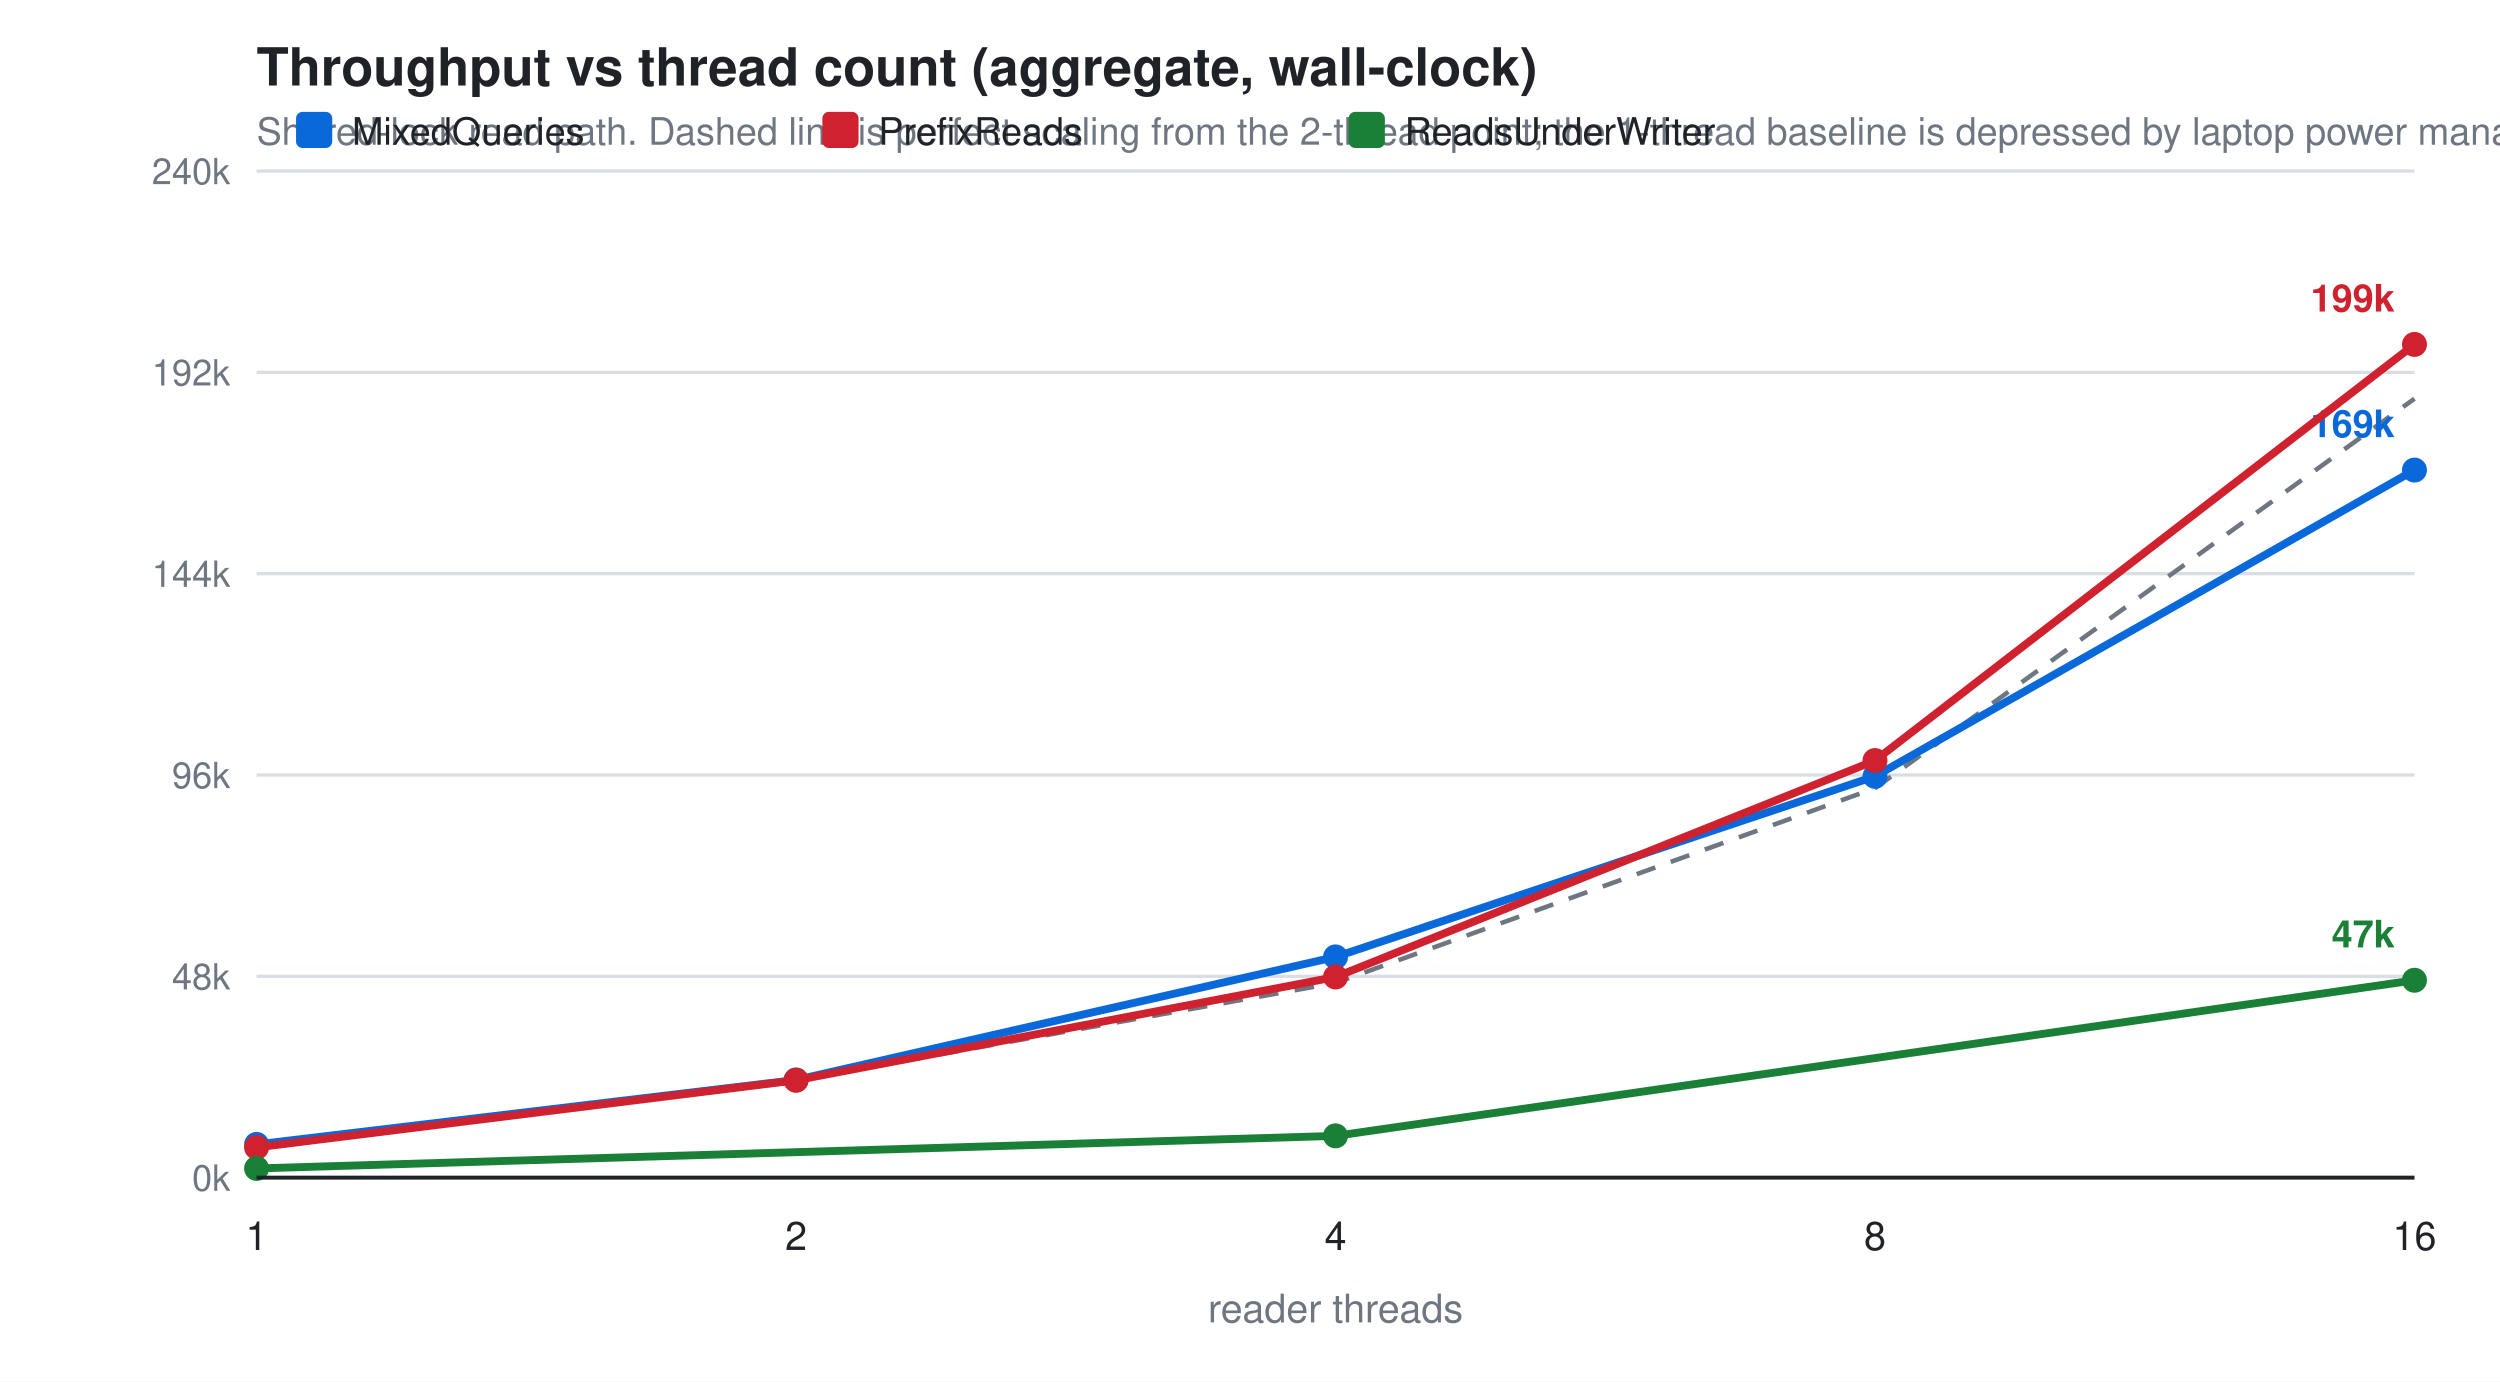
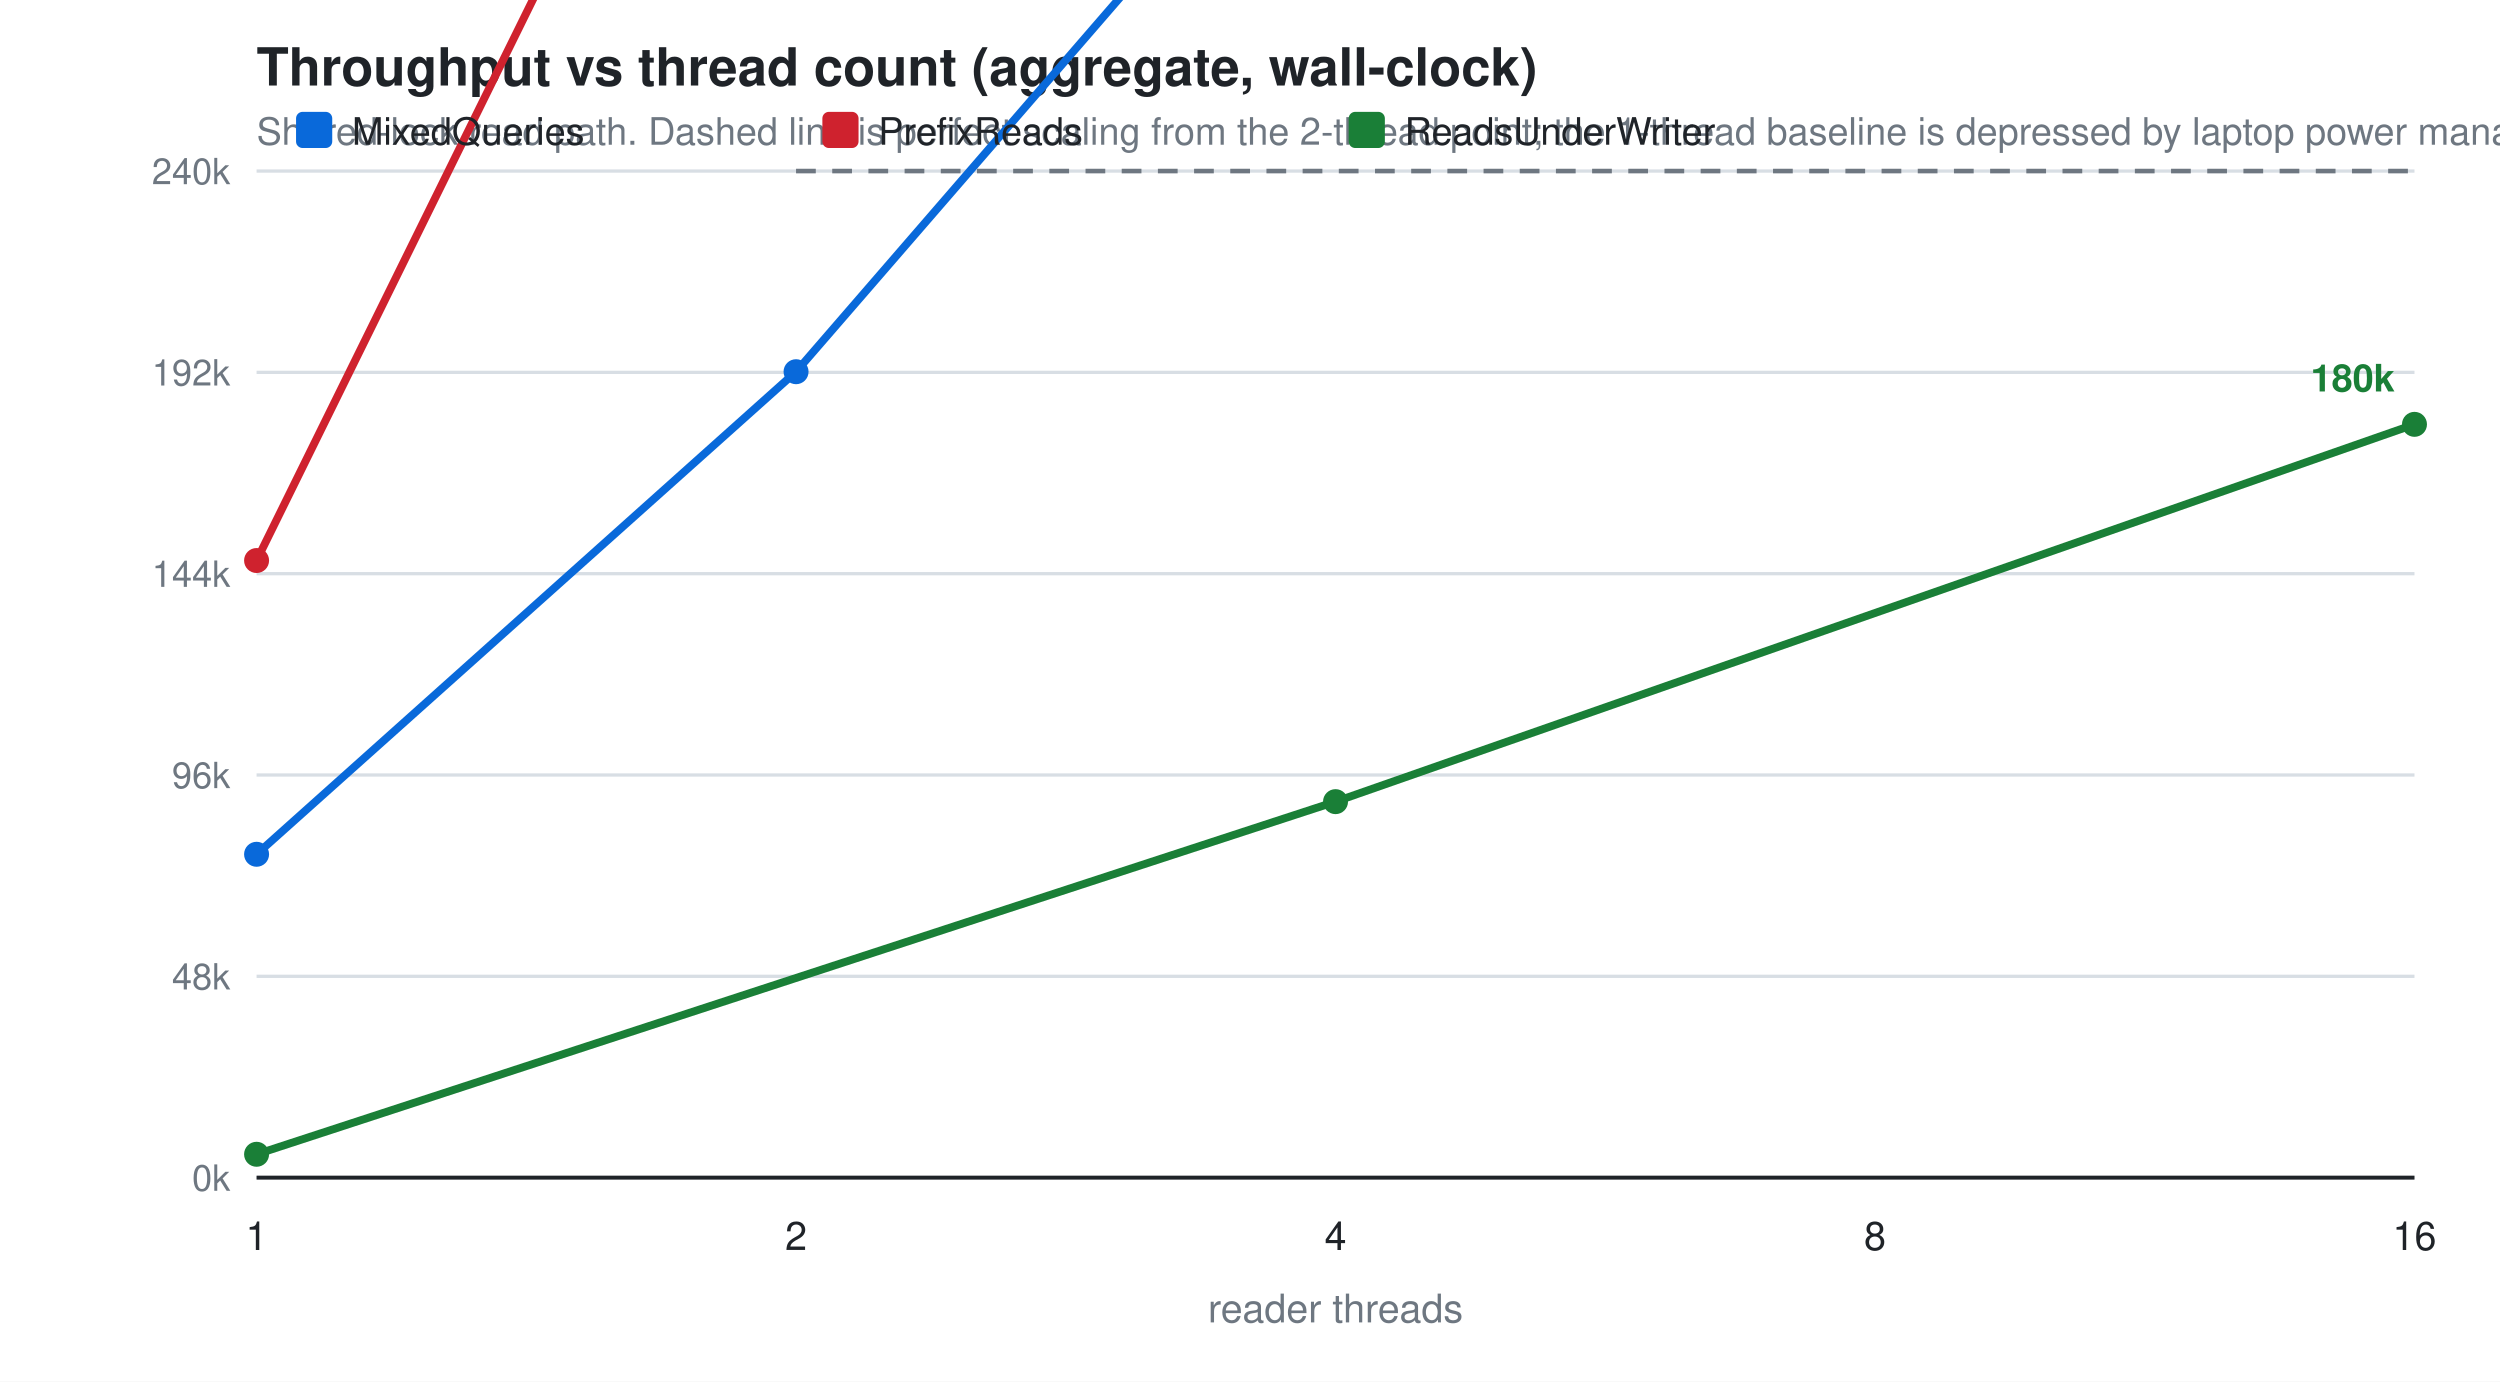
<svg xmlns="http://www.w3.org/2000/svg" width="760" height="420" viewBox="0 0 760 420" font-family="-apple-system,Segoe UI,Helvetica,Arial,sans-serif">
  <rect width="760" height="420" fill="#ffffff" />
  <text x="78" y="26" font-size="16" font-weight="600" fill="#1f2328">Throughput vs thread count (aggregate, wall-clock)</text>
  <text x="78" y="44" font-size="11.5" fill="#6e7781">Shared-lock read path. Dashed line is perfect scaling from the 2-thread point; the 1-thread baseline is depressed by laptop power management.</text>
  <line x1="78" y1="358.0" x2="734" y2="358.0" stroke="#d8dee4" />
  <text x="70" y="362.0" font-size="11" fill="#6e7781" text-anchor="end">0k</text>
  <line x1="78" y1="296.8" x2="734" y2="296.8" stroke="#d8dee4" />
  <text x="70" y="300.8" font-size="11" fill="#6e7781" text-anchor="end">48k</text>
  <line x1="78" y1="235.6" x2="734" y2="235.6" stroke="#d8dee4" />
  <text x="70" y="239.6" font-size="11" fill="#6e7781" text-anchor="end">96k</text>
  <line x1="78" y1="174.4" x2="734" y2="174.4" stroke="#d8dee4" />
  <text x="70" y="178.4" font-size="11" fill="#6e7781" text-anchor="end">144k</text>
  <line x1="78" y1="113.2" x2="734" y2="113.2" stroke="#d8dee4" />
  <text x="70" y="117.2" font-size="11" fill="#6e7781" text-anchor="end">192k</text>
  <line x1="78" y1="52.0" x2="734" y2="52.0" stroke="#d8dee4" />
  <text x="70" y="56.0" font-size="11" fill="#6e7781" text-anchor="end">240k</text>
-   <polyline points="242.0,328.4 406.0,298.8 570.0,239.6 734.0,121.2" fill="none" stroke="#6e7781" stroke-width="1.4" stroke-dasharray="6 5" />
-   <polyline points="78.0,347.9 242.0,328.3 406.0,290.9 570.0,236.0 734.0,142.9" fill="none" stroke="#0969da" stroke-width="2.4" />
-   <circle cx="78.0" cy="347.9" r="3.8" fill="#0969da" />
-   <circle cx="242.0" cy="328.3" r="3.8" fill="#0969da" />
-   <circle cx="406.0" cy="290.9" r="3.8" fill="#0969da" />
-   <circle cx="570.0" cy="236.0" r="3.8" fill="#0969da" />
-   <circle cx="734.0" cy="142.9" r="3.8" fill="#0969da" />
-   <text x="728.0" y="132.9" font-size="11.5" font-weight="600" fill="#0969da" text-anchor="end">169k</text>
-   <polyline points="78.0,348.8 242.0,328.4 406.0,297.0 570.0,231.2 734.0,104.7" fill="none" stroke="#cf222e" stroke-width="2.4" />
-   <circle cx="78.0" cy="348.8" r="3.8" fill="#cf222e" />
-   <circle cx="242.0" cy="328.4" r="3.8" fill="#cf222e" />
-   <circle cx="406.0" cy="297.0" r="3.8" fill="#cf222e" />
-   <circle cx="570.0" cy="231.2" r="3.8" fill="#cf222e" />
-   <circle cx="734.0" cy="104.7" r="3.8" fill="#cf222e" />
-   <text x="728.0" y="94.7" font-size="11.5" font-weight="600" fill="#cf222e" text-anchor="end">199k</text>
-   <polyline points="78.0,355.2 406.0,345.3 734.0,298.0" fill="none" stroke="#1a7f37" stroke-width="2.4" />
-   <circle cx="78.0" cy="355.2" r="3.8" fill="#1a7f37" />
-   <circle cx="406.0" cy="345.3" r="3.8" fill="#1a7f37" />
-   <circle cx="734.0" cy="298.0" r="3.8" fill="#1a7f37" />
-   <text x="728.0" y="288.0" font-size="11.5" font-weight="600" fill="#1a7f37" text-anchor="end">47k</text>
+   <polyline points="242.0,52.0 406.0,52.0 570.0,52.0 734.0,52.0" fill="none" stroke="#6e7781" stroke-width="1.4" stroke-dasharray="6 5" />
+   <polyline points="78.0,259.7 242.0,113.0 406.0,-76.4 570.0,-525.5 734.0,-895.7" fill="none" stroke="#0969da" stroke-width="2.4" />
+   <circle cx="78.0" cy="259.7" r="3.8" fill="#0969da" />
+   <circle cx="242.0" cy="113.0" r="3.8" fill="#0969da" />
+   <circle cx="406.0" cy="-76.4" r="3.8" fill="#0969da" />
+   <circle cx="570.0" cy="-525.5" r="3.8" fill="#0969da" />
+   <circle cx="734.0" cy="-895.7" r="3.8" fill="#0969da" />
+   <text x="728.0" y="-905.7" font-size="11.5" font-weight="600" fill="#0969da" text-anchor="end">983k</text>
+   <polyline points="78.0,170.4 242.0,-162.5 406.0,-504.1 570.0,-873.1 734.0,-907.4" fill="none" stroke="#cf222e" stroke-width="2.4" />
+   <circle cx="78.0" cy="170.4" r="3.8" fill="#cf222e" />
+   <circle cx="242.0" cy="-162.5" r="3.8" fill="#cf222e" />
+   <circle cx="406.0" cy="-504.1" r="3.8" fill="#cf222e" />
+   <circle cx="570.0" cy="-873.1" r="3.8" fill="#cf222e" />
+   <circle cx="734.0" cy="-907.4" r="3.8" fill="#cf222e" />
+   <text x="728.0" y="-917.4" font-size="11.5" font-weight="600" fill="#cf222e" text-anchor="end">992k</text>
+   <polyline points="78.0,350.9 406.0,243.7 734.0,129.0" fill="none" stroke="#1a7f37" stroke-width="2.4" />
+   <circle cx="78.0" cy="350.9" r="3.8" fill="#1a7f37" />
+   <circle cx="406.0" cy="243.7" r="3.8" fill="#1a7f37" />
+   <circle cx="734.0" cy="129.0" r="3.8" fill="#1a7f37" />
+   <text x="728.0" y="119.0" font-size="11.5" font-weight="600" fill="#1a7f37" text-anchor="end">180k</text>
  <text x="78.0" y="380.0" font-size="12" fill="#1f2328" text-anchor="middle">1</text>
  <text x="242.0" y="380.0" font-size="12" fill="#1f2328" text-anchor="middle">2</text>
  <text x="406.0" y="380.0" font-size="12" fill="#1f2328" text-anchor="middle">4</text>
  <text x="570.0" y="380.0" font-size="12" fill="#1f2328" text-anchor="middle">8</text>
  <text x="734.0" y="380.0" font-size="12" fill="#1f2328" text-anchor="middle">16</text>
  <text x="406.0" y="402.0" font-size="12" fill="#6e7781" text-anchor="middle">reader threads</text>
  <line x1="78" y1="358" x2="734" y2="358" stroke="#1f2328" stroke-width="1.2" />
  <rect x="90" y="34" width="11" height="11" fill="#0969da" rx="2" />
  <text x="107" y="44" font-size="11.5" fill="#1f2328">MixedQueries</text>
  <rect x="250" y="34" width="11" height="11" fill="#cf222e" rx="2" />
  <text x="267" y="44" font-size="11.5" fill="#1f2328">PrefixReads</text>
  <rect x="410" y="34" width="11" height="11" fill="#1a7f37" rx="2" />
  <text x="427" y="44" font-size="11.5" fill="#1f2328">ReadsUnderWriter</text>
</svg>
